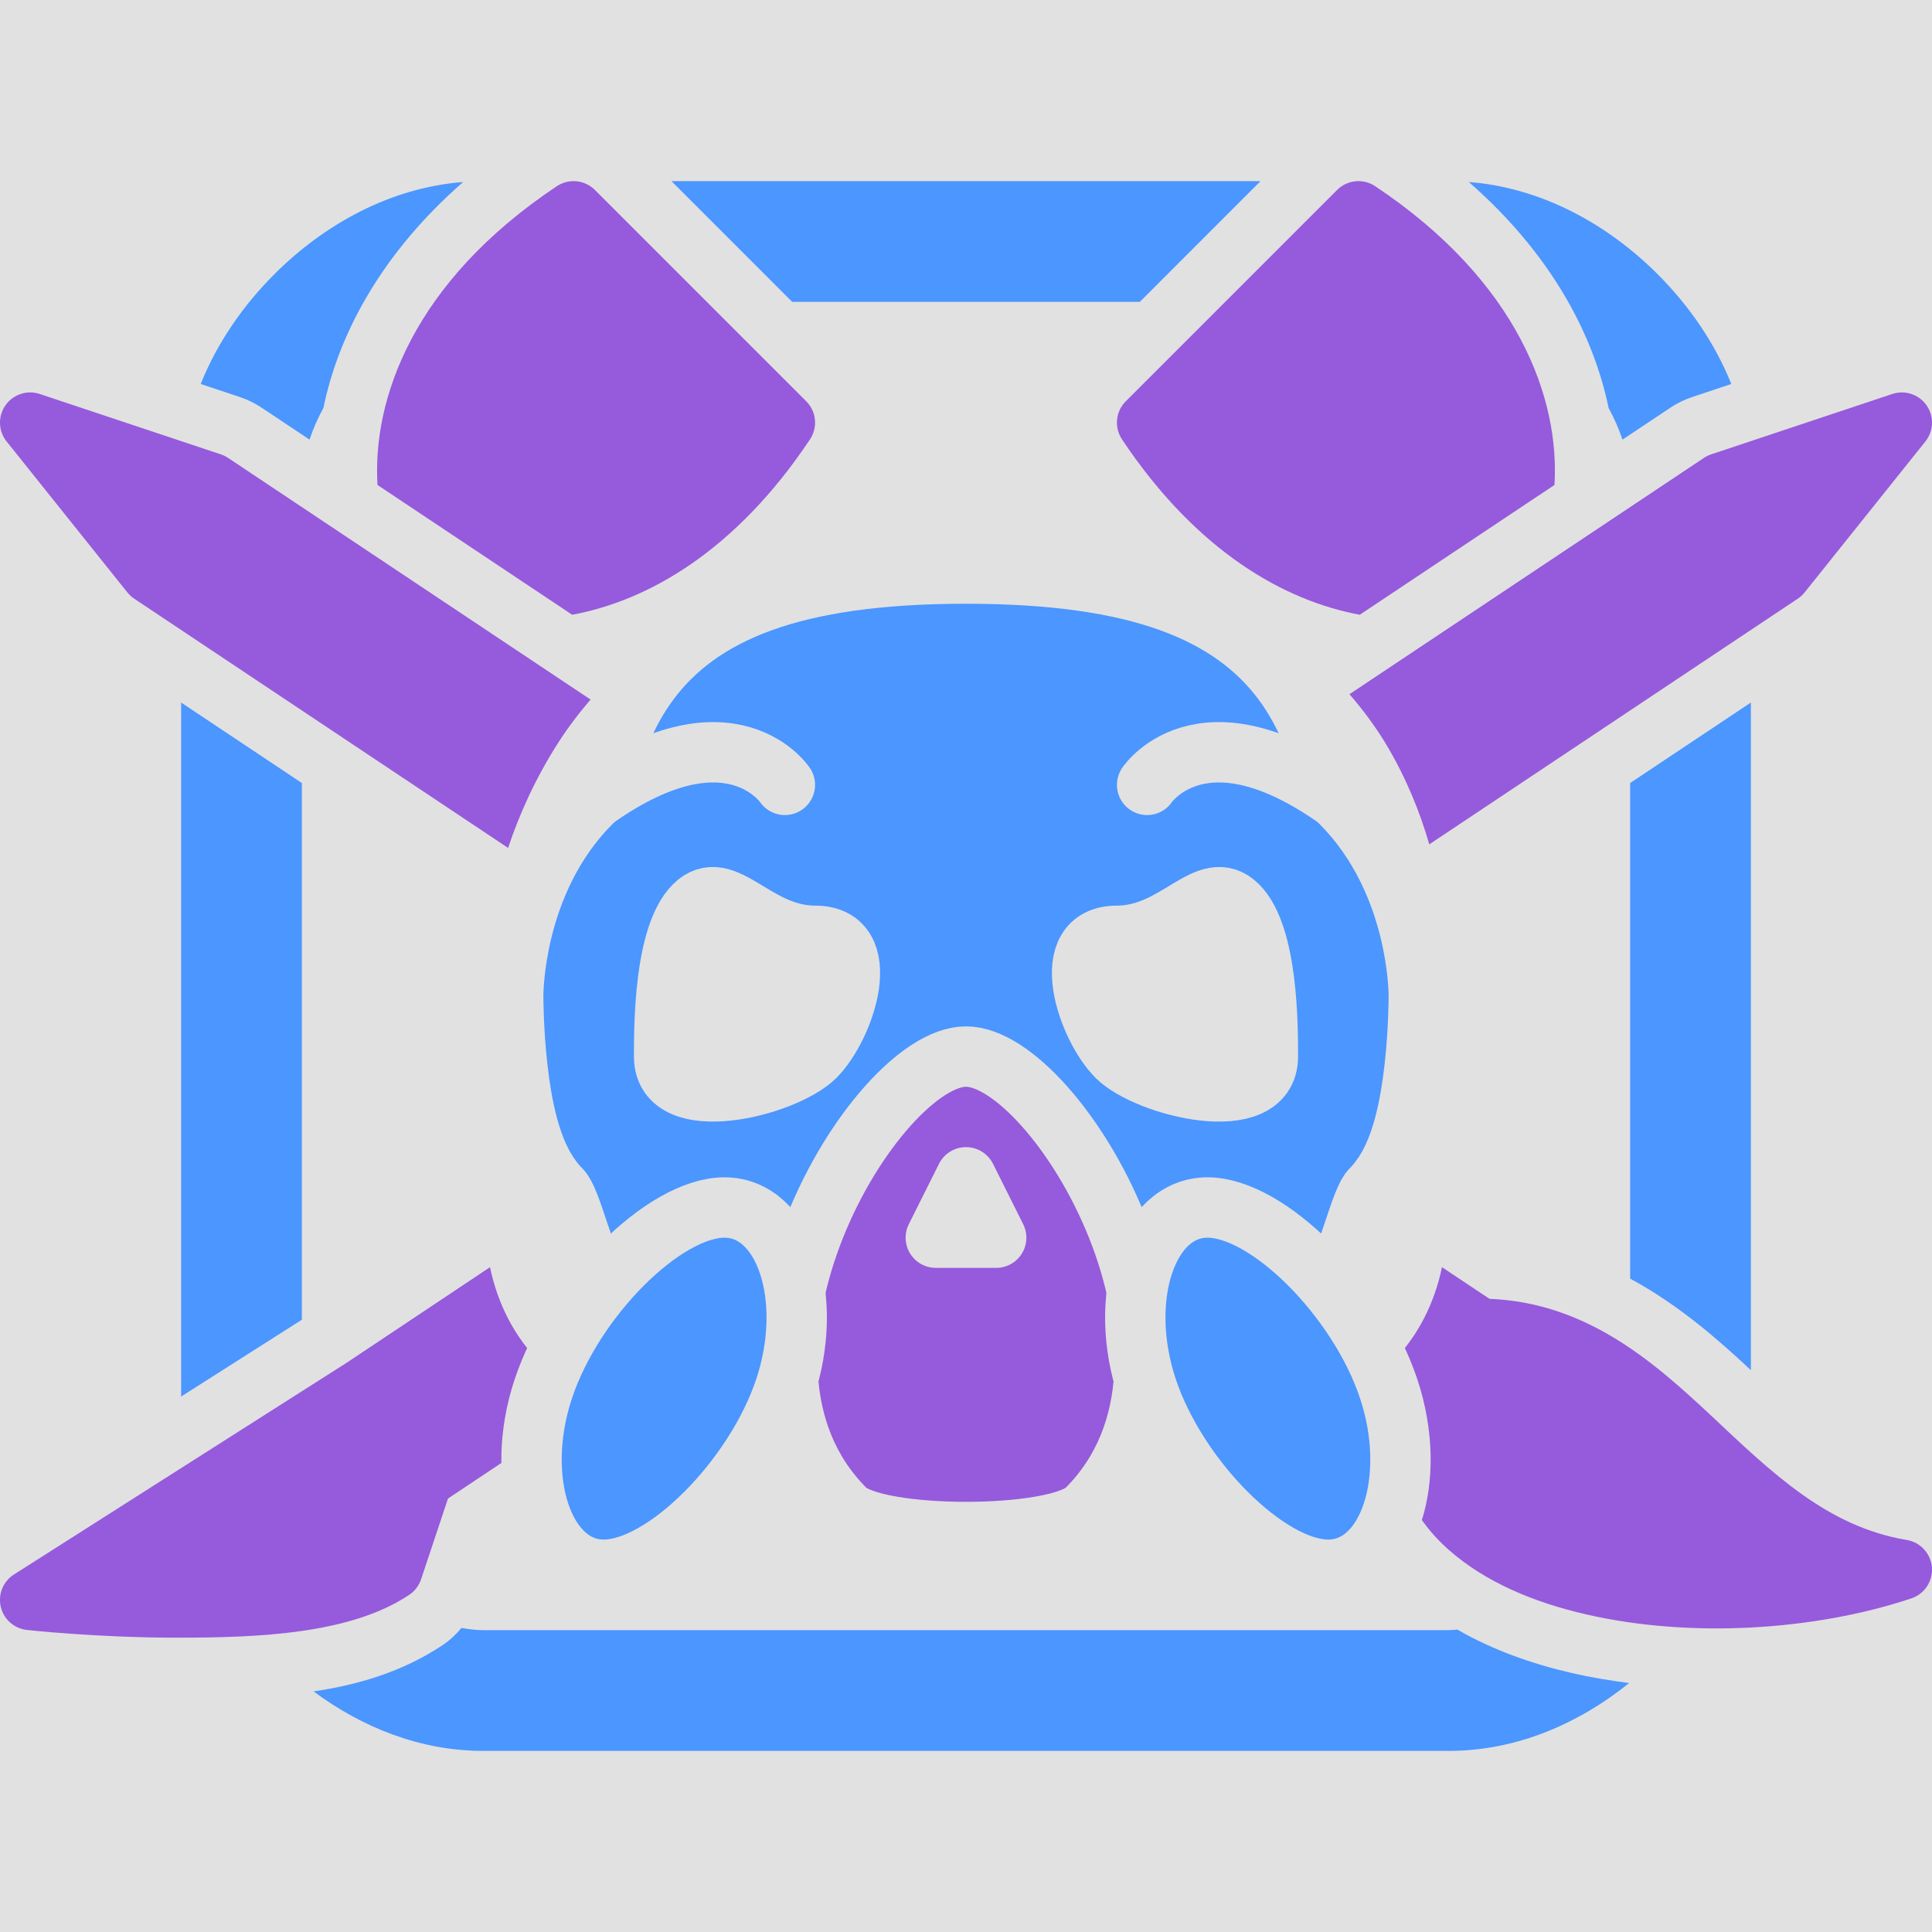
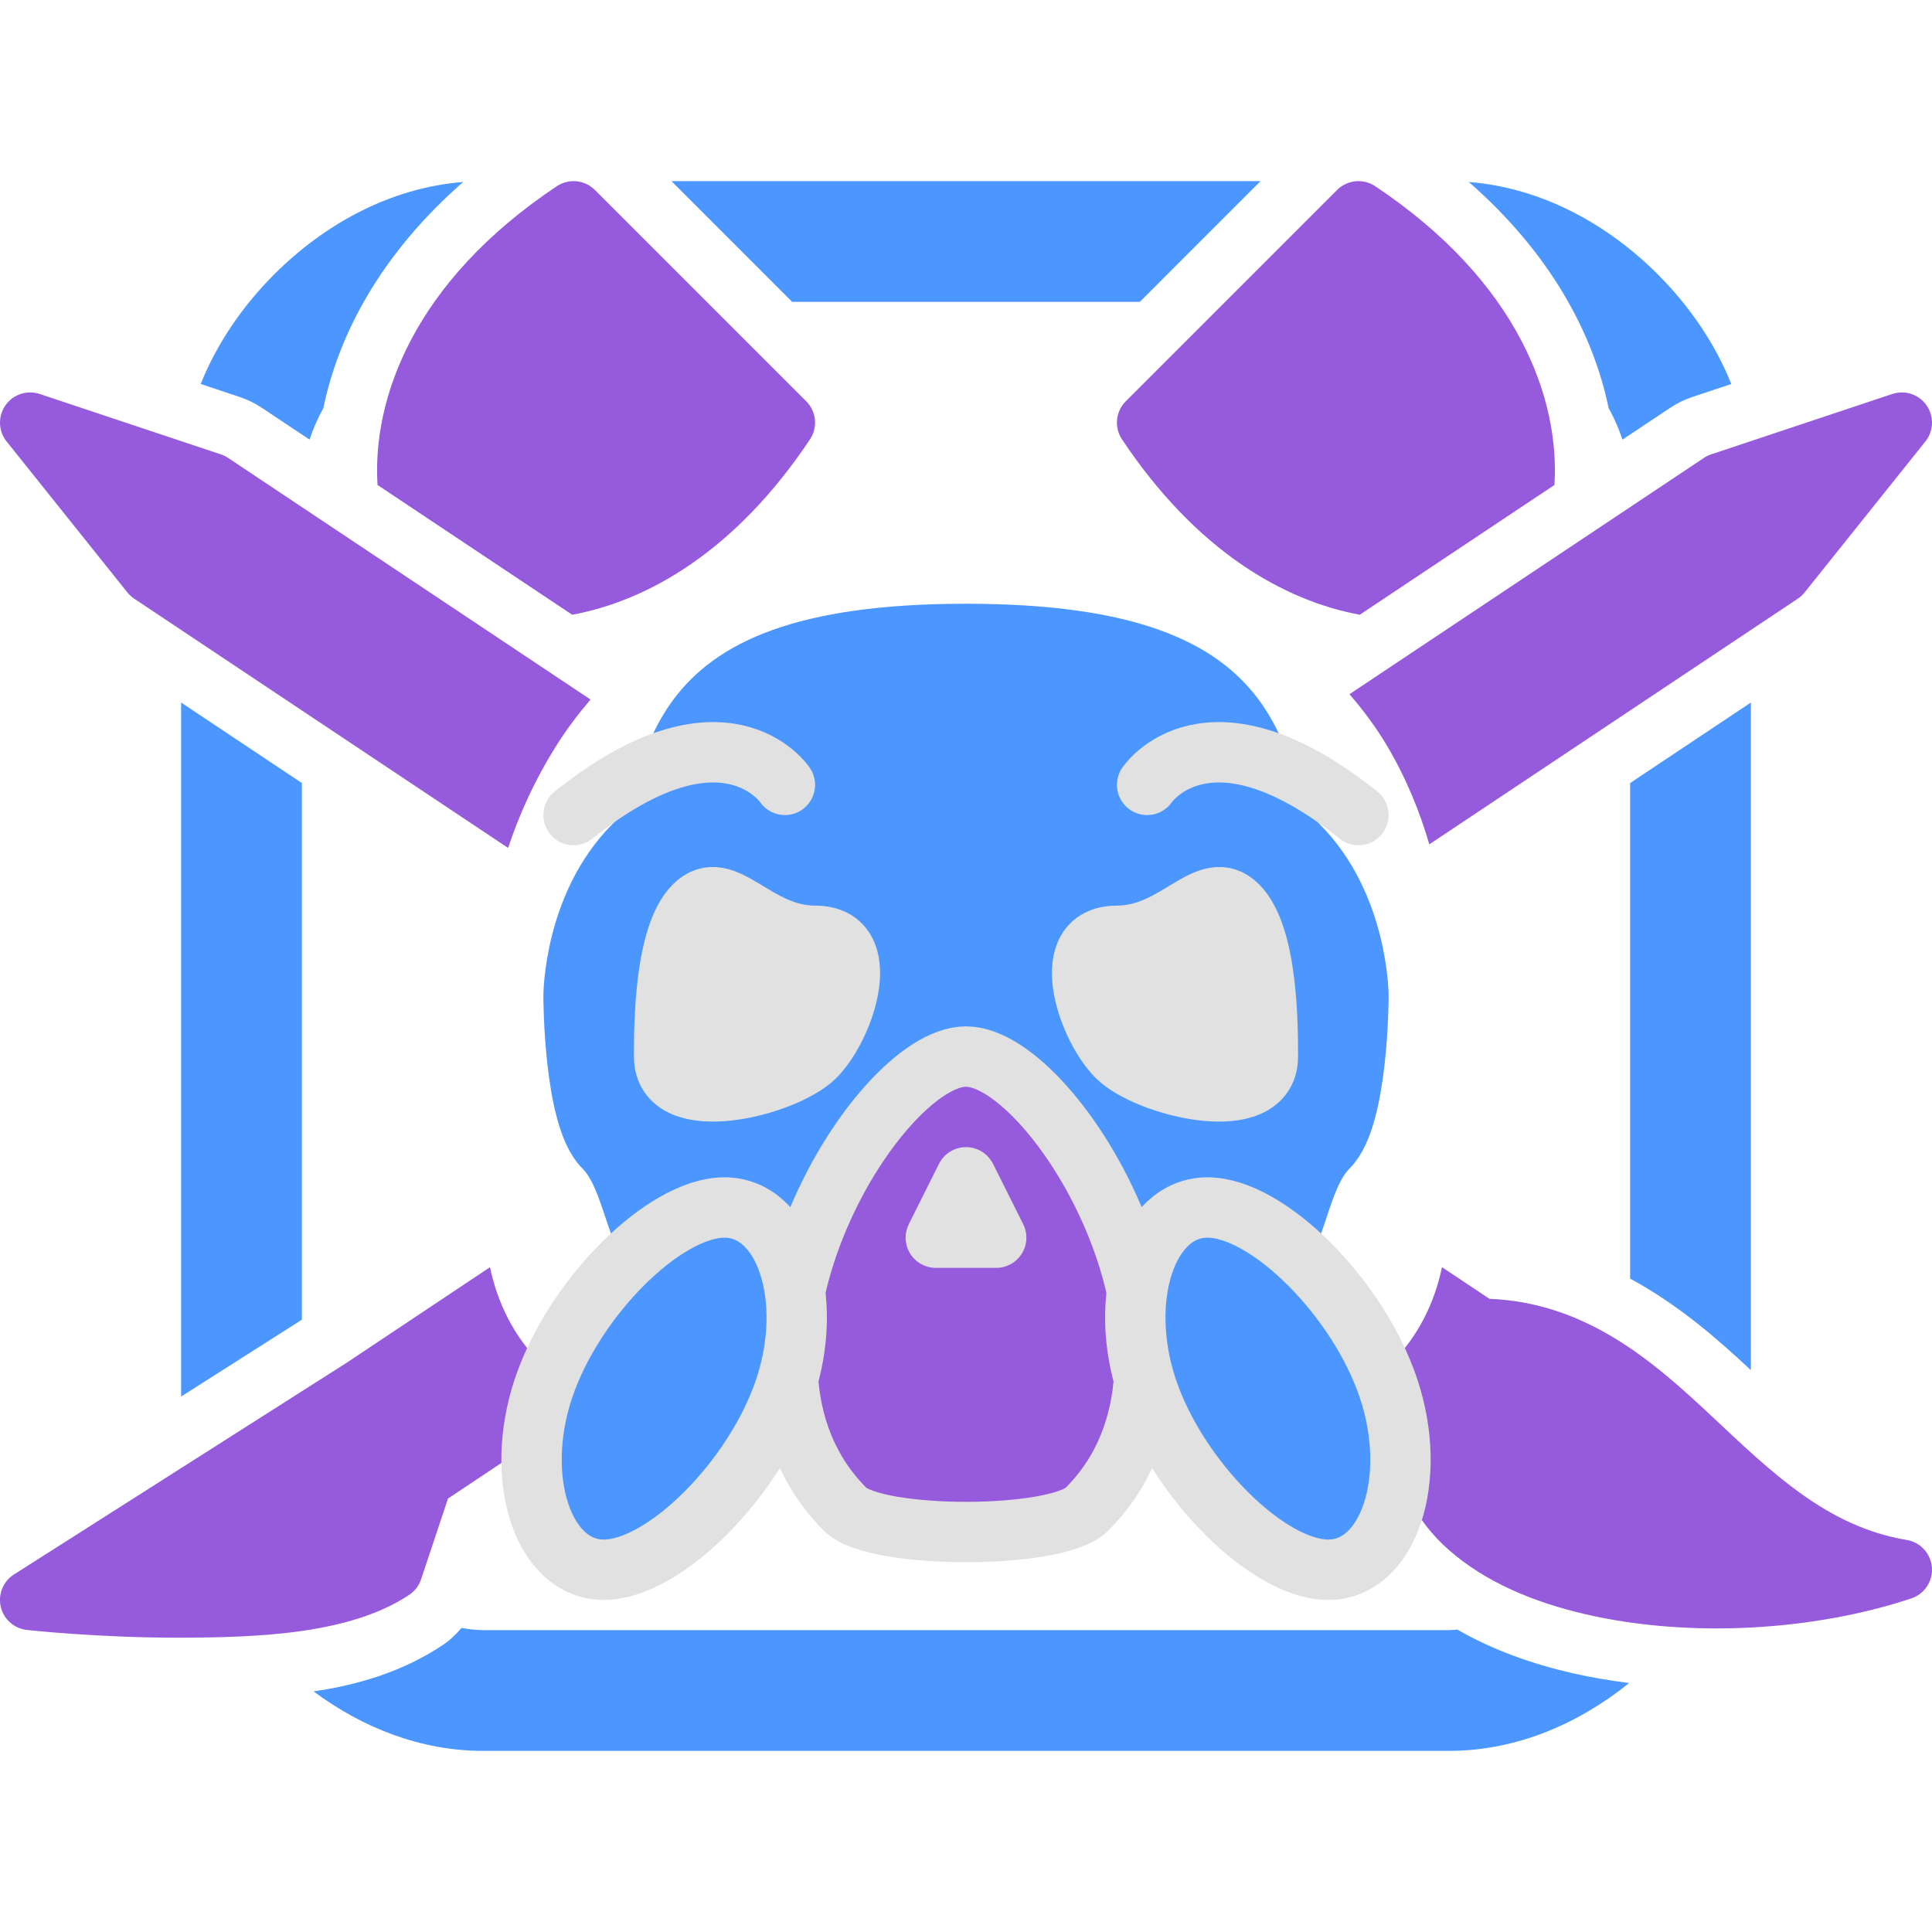
<svg xmlns="http://www.w3.org/2000/svg" width="256px" height="256px" viewBox="0 0 256 256" version="1.1" id="SVGRoot" xml:space="preserve">
  <defs id="defs1071" />
  <g id="layer1">
    <path style="fill:#4b96ff;fill-opacity:1;stroke:#4b96ff;stroke-width:8;stroke-linecap:round;stroke-linejoin:round;stroke-dasharray:none;stroke-opacity:1" d="m 0,-508 c -48,0 -36,16 -44,24 -8,8 -8,24 -8,24 0,0 0,16 4,20 4,4 4,12 8,16 4,4 12,0 12,0 12,0 8,20 12,20 4,0 8,-8 16,-8 8,0 12,8 16,8 4,0 0,-20 12,-20 0,0 8,4 12,0 4,-4 4,-12 8,-16 4,-4 4,-20 4,-20 0,0 0,-16 -8,-24 -8,-8 4,-24 -44,-24 z" id="path390-4-6-2" />
    <path style="fill:#965adc;fill-opacity:1;stroke:#e1e1e1;stroke-width:8;stroke-linecap:round;stroke-linejoin:round;stroke-dasharray:none;stroke-opacity:1" d="m 0,-452 c -12,0 -36,40 -16,60 4,4 28,4 32,0 20,-20 -4,-60 -16,-60 z" id="path4917" />
    <path style="fill:#4b96ff;fill-opacity:1;stroke:#e1e1e1;stroke-width:8;stroke-linecap:round;stroke-linejoin:round;stroke-dasharray:none;stroke-opacity:1" d="m -32,-432 c -8,0 -20,12 -24,24 -4,12 0,24 8,24 8,0 20,-12 24,-24 4,-12 0,-24 -8,-24 z" id="path4970" />
    <path style="fill:#4b96ff;fill-opacity:1;stroke:#e1e1e1;stroke-width:8;stroke-linecap:round;stroke-linejoin:round;stroke-dasharray:none;stroke-opacity:1" d="m 32,-432 c -8,0 -12,12 -8,24 4,12 16,24 24,24 8,0 12,-12 8,-24 -4,-12 -16,-24 -24,-24 z" id="path4970-3" />
    <path style="fill:none;stroke:#e1e1e1;stroke-width:8;stroke-linecap:round;stroke-linejoin:round;stroke-dasharray:none;stroke-opacity:1" d="m 0,-436 -4,8 h 8 z" id="path5737" />
-     <path style="fill:#e1e1e1;fill-opacity:1;stroke:none;stroke-width:0;stroke-linecap:butt;stroke-linejoin:miter;stroke-dasharray:none;stroke-opacity:1" d="M 0,0 V 288 H 256 V 0 Z" id="path8108-9-4-4-2" />
    <text xml:space="preserve" style="font-style:normal;font-weight:normal;font-size:31.731px;line-height:1.25;font-family:sans-serif;fill:#965adc;fill-opacity:1;stroke:none;stroke-width:0.881" x="127.706" y="283.551" id="text311-3-9">
      <tspan id="tspan309-6-0" x="127.706" y="283.551" style="font-style:normal;font-variant:normal;font-weight:bold;font-stretch:normal;font-size:31.731px;font-family:'DejaVu Sans';-inkscape-font-specification:'DejaVu Sans Bold';text-align:center;text-anchor:middle;fill:#965adc;fill-opacity:1;stroke-width:0.881">NECROMINIS</tspan>
    </text>
    <path style="fill:#e1e1e1;fill-opacity:1;stroke:none;stroke-width:0;stroke-linecap:butt;stroke-linejoin:miter;stroke-dasharray:none;stroke-opacity:1" d="M -320,-320 V -64 H -64 V -320 Z" id="path8108-9" />
    <path style="fill:none;stroke:#4b96ff;stroke-width:16;stroke-linecap:round;stroke-linejoin:round;stroke-dasharray:none;stroke-opacity:1" d="m -256,-288 c -16,0 -32,16 -32,32 v 128 c 0,16 16,32 32,32 h 128 c 16,0 32,-16 32,-32 v -128 c 0,-16 -16,-32 -32,-32 z" id="path7488-2" />
    <path style="fill:#965adc;fill-opacity:1;stroke:#965adc;stroke-width:8;stroke-linecap:round;stroke-linejoin:round;stroke-dasharray:none;stroke-opacity:1" d="m -180,-180 -8,-12 -84,56 -44,28 c 0,0 36,4 48,-4 l 4,-12 z" id="path2018-6-7-2-9-7" />
    <path style="fill:#965adc;fill-opacity:1;stroke:#965adc;stroke-width:8;stroke-linecap:round;stroke-linejoin:round;stroke-dasharray:none;stroke-opacity:1" d="m -172,-176 -8,12 -120,-80 -16,-20 24,8 z" id="path2018-6-7-2-1-6" />
    <path style="fill:#965adc;fill-opacity:1;stroke:#965adc;stroke-width:8;stroke-linecap:round;stroke-linejoin:round;stroke-dasharray:none;stroke-opacity:1" d="m -204,-180 8,-12 72,48 c 24,0 32,28 56,32 -24,8 -64,4 -64,-20 z" id="path2018-6-7-2-9-2-2" />
    <path style="fill:#965adc;fill-opacity:1;stroke:#965adc;stroke-width:8;stroke-linecap:round;stroke-linejoin:round;stroke-dasharray:none;stroke-opacity:1" d="m -120,-248 -4,4 c -8,4 -28,4 -44,-20 l 28,-28 c 24,16 24,36 20,44 z" id="path2018-6-7-7-6-3" />
    <path style="fill:#965adc;fill-opacity:1;stroke:#965adc;stroke-width:8;stroke-linecap:round;stroke-linejoin:round;stroke-dasharray:none;stroke-opacity:1" d="m -264,-248 4,4 c 8,4 28,4 44,-20 l -28,-28 c -24,16 -24,36 -20,44 z" id="path2018-6-7-7-6-3-1" />
    <path style="fill:#965adc;fill-opacity:1;stroke:#965adc;stroke-width:8;stroke-linecap:round;stroke-linejoin:round;stroke-dasharray:none;stroke-opacity:1" d="m -212,-176 8,12 120,-80 16,-20 -24,8 z" id="path2018-6-7-2-1-3-9" />
    <rect style="fill:#e1e1e1;stroke:#e1e1e1;stroke-width:8;stroke-linecap:round;stroke-linejoin:round;stroke-dasharray:none;stroke-opacity:1;fill-opacity:1" id="rect2182" width="88" height="44" x="-236" y="-212" />
    <path style="fill:#4b96ff;fill-opacity:1;stroke:#4b96ff;stroke-width:8;stroke-linecap:round;stroke-linejoin:round;stroke-dasharray:none;stroke-opacity:1" d="m 384,-508 c -48,0 -52,40 -52,40 0,0 16,-16 32,-16 0,0 12,0 12,16 0,16 -8,24 -16,24 -12,0 -28,4 -28,8 0,4 0,12 4,16 4,4 8,-4 20,-4 12,0 8,20 12,20 4,0 8,-8 16,-8 8,0 12,8 16,8 4,0 0,-20 12,-20 12,0 16,8 20,4 4,-4 4,-12 4,-16 0,-4 -16,-12 -28,-12 -8,0 -16,-4 -16,-20 0,-16 12,-16 12,-16 20,0 32,16 32,16 0,0 0,-40 -52,-40 z" id="path390-4-56" />
    <path style="fill:#e1e1e1;fill-opacity:1;stroke:#e1e1e1;stroke-width:8;stroke-linecap:round;stroke-linejoin:round;stroke-dasharray:none;stroke-opacity:1" d="m 384,-452 c 0,0 -8,12 -8,24 8,-4 8,-4 16,0 0,-12 -8,-24 -8,-24 z" id="path1111-5-2" />
    <path style="fill:#4b96ff;fill-opacity:1;stroke:#4b96ff;stroke-width:8;stroke-linecap:round;stroke-linejoin:round;stroke-dasharray:none;stroke-opacity:1" d="m 256,-508 c -40,0 -52,28 -52,36 v 12 c 4,-16 16,-24 32,-24 0,0 12,0 12,16 0,16 -8,20 -16,24 -16,8 -20,-4 -24,-4 -4,0 -4,4 -4,12 0,4 0,12 4,16 4,4 8,-4 20,-4 12,0 8,20 12,20 4,0 8,-8 16,-8 8,0 12,8 16,8 4,0 0,-20 12,-20 12,0 16,8 20,4 4,-4 4,-12 4,-16 0,-8 0,-12 -4,-12 -4,0 -8,12 -24,4 -8,-4 -16,-8 -16,-24 0,-16 12,-16 12,-16 16,0 28,8 32,24 v -12 c 0,-8 -12,-36 -52,-36 z" id="path390-4-5-9" />
    <path style="fill:#e1e1e1;fill-opacity:1;stroke:#e1e1e1;stroke-width:8;stroke-linecap:round;stroke-linejoin:round;stroke-dasharray:none;stroke-opacity:1" d="m 256,-452 c 0,0 -8,12 -8,24 8,-4 8,-4 16,0 0,-12 -8,-24 -8,-24 z" id="path1111-5-3-1" />
    <path style="fill:#4b96ff;fill-opacity:1;stroke:#4b96ff;stroke-width:8;stroke-linecap:round;stroke-linejoin:round;stroke-dasharray:none;stroke-opacity:1" d="m 128,-508 c -48,0 -52,40 -52,48 v 16 c 0,16 0,20 4,24 4,4 8,-4 20,-4 12,0 8,20 12,20 4,0 8,-8 16,-8 8,0 12,8 16,8 4,0 0,-20 12,-20 12,0 16,8 20,4 4,-4 4,-8 4,-24 v -16 c 0,-8 0,-48 -52,-48 z" id="path390-4-6" />
    <path style="fill:#e1e1e1;fill-opacity:1;stroke:#e1e1e1;stroke-width:8;stroke-linecap:round;stroke-linejoin:round;stroke-dasharray:none;stroke-opacity:1" d="m 128,-452 c 0,0 -8,12 -8,24 8,-4 8,-4 16,0 0,-12 -8,-24 -8,-24 z" id="path1111-5-7" />
    <path style="fill:#e1e1e1;fill-opacity:1;stroke:#e1e1e1;stroke-width:8;stroke-linecap:round;stroke-linejoin:round;stroke-dasharray:none;stroke-opacity:1" d="m 108,-476 c 8,0 4,20 0,24 -4,4 -24,8 -24,0 0,-8 4,-24 24,-24 z" id="path471" />
    <path style="fill:#e1e1e1;fill-opacity:1;stroke:#e1e1e1;stroke-width:8;stroke-linecap:round;stroke-linejoin:round;stroke-dasharray:none;stroke-opacity:1" d="m 148,-476 c -8,0 -4,20 0,24 4,4 24,8 24,0 0,-8 -4,-24 -24,-24 z" id="path471-3" />
    <path id="path390-4-6-3" style="fill:#4b96ff;fill-opacity:1;stroke:#4b96ff;stroke-width:8;stroke-linecap:round;stroke-linejoin:round;stroke-dasharray:none;stroke-opacity:1" d="m -192,-236 c -48,0 -52,36 -52,44 0,4 4,8 4,4 0,-4 0,-8 4,-12 4,-4 12.933,-8 24,-8 1.833,0 3.722,0.683 5.061,1.828 1.339,1.145 2.138,2.588 2.646,4.021 1.017,2.867 1.059,5.913 0.777,9.012 -0.282,3.098 -0.961,6.218 -1.877,8.967 -0.916,2.749 -1.837,5.057 -3.779,7 -1.943,1.943 -4.251,2.863 -7,3.779 -2.749,0.916 -5.869,1.595 -8.967,1.877 C -228.237,-171.234 -236,-172 -236,-172 c -4,0 -8,0 -8,4 0,16 0,16 4,20 4,4 8,-4 20,-4 12,0 8,20 12,20 4,0 8,-8 16,-8 8,0 12,8 16,8 4,0 1e-5,-20 12,-20 12,0 16,8 20,4 4,-4 4,-4 4,-20 -0.263,-4.6 -4,-4 -8,-4 0,0 -7.763,0.766 -10.861,0.484 -3.098,-0.282 -6.218,-0.961 -8.967,-1.877 -2.749,-0.916 -5.057,-1.837 -7,-3.779 -1.943,-1.943 -2.863,-4.251 -3.779,-7 -0.916,-2.749 -1.595,-5.869 -1.877,-8.967 -0.282,-3.098 -0.24,-6.145 0.777,-9.012 0.509,-1.433 1.308,-2.876 2.646,-4.021 1.339,-1.145 3.227,-1.828 5.061,-1.828 11.067,0 20,4 24,8 4,4 4,12 4,12 0,4 4,0 4,-4 0,-8 -5e-5,-44 -52,-44 z" />
    <path style="fill:#e1e1e1;fill-opacity:1;stroke:#e1e1e1;stroke-width:8;stroke-linecap:round;stroke-linejoin:round;stroke-dasharray:none;stroke-opacity:1" d="m -192,-180 c 0,0 -8,12 -8,24 8,-4 8,-4 16,0 0,-12 -8,-24 -8,-24 z" id="path1111-5-7-6" />
    <path style="fill:#e1e1e1;fill-opacity:1;stroke:none;stroke-width:0;stroke-linecap:butt;stroke-linejoin:miter;stroke-dasharray:none;stroke-opacity:1" d="M 0,-320 V -64 H 256 V -320 Z" id="path8108-9-3" />
    <path id="path7488-2-5" style="color:#000000;fill:#4b96ff;stroke-linecap:round;stroke-linejoin:round;-inkscape-stroke:none" d="M 64 -296 C 53.333 -296 43.601 -290.913 36.344 -283.656 C 29.087 -276.399 24 -266.667 24 -256 L 24 -128 C 24 -117.333 29.087 -107.601 36.344 -100.344 C 43.601 -93.087 53.333 -88 64 -88 L 192 -88 C 202.667 -88 212.399 -93.087 219.656 -100.344 C 226.913 -107.601 232 -117.333 232 -128 L 232 -256 C 232 -266.667 226.913 -276.399 219.656 -283.656 C 212.399 -290.913 202.667 -296 192 -296 L 64 -296 z M 64 -280 L 192 -280 C 197.333 -280 203.601 -277.087 208.344 -272.344 C 213.087 -267.601 216 -261.333 216 -256 L 216 -128 C 216 -122.667 213.087 -116.399 208.344 -111.656 C 203.601 -106.913 197.333 -104 192 -104 L 64 -104 C 58.667 -104 52.399 -106.913 47.656 -111.656 C 42.913 -116.399 40 -122.667 40 -128 L 40 -256 C 40 -261.333 42.913 -267.601 47.656 -272.344 C 52.399 -277.087 58.667 -280 64 -280 z " />
    <path id="path567" style="color:#000000;fill:#965adc;stroke-width:8;stroke-linecap:round;stroke-linejoin:round;-inkscape-stroke:none" d="M 131.225 -195.924 A 4 4 0 0 0 129.781 -195.328 L 45.816 -139.352 L 1.852 -111.375 A 4 4 0 0 0 3.559 -104.023 C 3.559 -104.023 12.746 -103 23.5 -103 C 34.254 -103 46.427 -103.477 54.219 -108.672 A 4 4 0 0 0 55.795 -110.734 L 59.361 -121.434 L 142.219 -176.672 A 4 4 0 0 0 143.328 -182.219 L 135.328 -194.219 A 4 4 0 0 0 132.785 -195.922 A 4 4 0 0 0 131.225 -195.924 z " />
    <path id="path549" style="color:#000000;fill:#965adc;stroke-width:8;stroke-linecap:round;stroke-linejoin:round;-inkscape-stroke:none" d="M 3.238 -267.926 A 4 4 0 0 0 0.877 -261.502 L 16.877 -241.502 A 4 4 0 0 0 17.781 -240.672 L 137.781 -160.672 A 4 4 0 0 0 143.328 -161.781 L 151.328 -173.781 A 4 4 0 0 0 150.219 -179.328 L 30.219 -259.328 A 4 4 0 0 0 29.266 -259.795 L 5.266 -267.795 A 4 4 0 0 0 3.238 -267.926 z " />
    <path id="path576" style="color:#000000;fill:#965adc;stroke-width:8;stroke-linecap:round;stroke-linejoin:round;-inkscape-stroke:none" d="M 124.775 -195.924 A 4 4 0 0 0 123.215 -195.922 A 4 4 0 0 0 120.672 -194.219 L 112.672 -182.219 A 4 4 0 0 0 113.781 -176.672 L 184.256 -129.688 C 184.872 -123.604 187.705 -118.38 191.984 -114.619 C 196.809 -110.379 203.154 -107.704 210.1 -106.102 C 223.99 -102.896 240.443 -103.931 253.266 -108.205 A 4 4 0 0 0 252.658 -115.945 C 242.08 -117.708 234.801 -124.857 226.736 -132.418 C 218.953 -139.715 210.149 -147.371 197.361 -147.9 L 126.219 -195.328 A 4 4 0 0 0 124.775 -195.924 z " />
    <path id="path540" style="color:#000000;fill:#965adc;stroke-width:8;stroke-linecap:round;stroke-linejoin:round;-inkscape-stroke:none" d="M 179.605 -295.98 A 4 4 0 0 0 177.172 -294.828 L 149.172 -266.828 A 4 4 0 0 0 148.672 -261.781 C 165.525 -236.501 187.404 -235.229 197.789 -240.422 A 4 4 0 0 0 198.828 -241.172 L 202.828 -245.172 A 4 4 0 0 0 203.578 -246.211 C 208.771 -256.596 207.499 -278.475 182.219 -295.328 A 4 4 0 0 0 179.605 -295.98 z " />
    <path id="path531" style="color:#000000;fill:#965adc;stroke-width:8;stroke-linecap:round;stroke-linejoin:round;-inkscape-stroke:none" d="M 76.395 -295.98 A 4 4 0 0 0 73.781 -295.328 C 48.501 -278.475 47.229 -256.596 52.422 -246.211 A 4 4 0 0 0 53.172 -245.172 L 57.172 -241.172 A 4 4 0 0 0 58.211 -240.422 C 68.596 -235.229 90.475 -236.501 107.328 -261.781 A 4 4 0 0 0 106.828 -266.828 L 78.828 -294.828 A 4 4 0 0 0 76.395 -295.98 z " />
    <path id="path558" style="color:#000000;fill:#965adc;stroke-width:8;stroke-linecap:round;stroke-linejoin:round;-inkscape-stroke:none" d="M 252.18 -267.996 A 4 4 0 0 0 250.734 -267.795 L 226.734 -259.795 A 4 4 0 0 0 225.781 -259.328 L 105.781 -179.328 A 4 4 0 0 0 104.672 -173.781 L 112.672 -161.781 A 4 4 0 0 0 118.219 -160.672 L 238.219 -240.672 A 4 4 0 0 0 239.123 -241.502 L 255.123 -261.502 A 4 4 0 0 0 252.18 -267.996 z " />
    <path id="path585" style="color:#000000;fill:#4b96ff;stroke-width:8;stroke-linecap:round;stroke-linejoin:round;-inkscape-stroke:none" d="M 128 -240 C 102.889 -240 88.24 -229.114 80.625 -217.148 C 73.01 -205.182 72 -192.667 72 -188 L 72 -172 C 72 -164 71.966 -158.962 72.541 -154.934 C 73.116 -150.906 74.7 -147.643 77.172 -145.172 C 78.879 -143.465 81.71 -142.647 83.783 -142.992 C 85.856 -143.338 87.289 -144.172 88.789 -144.922 C 91.789 -146.422 94.889 -148 100 -148 C 101.889 -148 102.366 -147.577 103.148 -146.51 C 103.931 -145.443 104.628 -143.463 105.078 -141.215 C 105.528 -138.966 105.761 -136.55 106.203 -134.34 C 106.424 -133.235 106.647 -132.178 107.312 -130.951 C 107.978 -129.725 109.833 -128 112 -128 C 114.333 -128 116.025 -129.034 117.369 -129.982 C 118.713 -130.931 119.85 -131.958 120.998 -132.877 C 123.295 -134.714 125.333 -136 128 -136 C 130.667 -136 132.705 -134.714 135.002 -132.877 C 136.15 -131.958 137.287 -130.931 138.631 -129.982 C 139.975 -129.034 141.667 -128 144 -128 C 146.167 -128 148.022 -129.725 148.688 -130.951 C 149.353 -132.178 149.576 -133.235 149.797 -134.34 C 150.239 -136.55 150.472 -138.966 150.922 -141.215 C 151.372 -143.463 152.069 -145.443 152.852 -146.51 C 153.634 -147.577 154.111 -148 156 -148 C 161.111 -148 164.211 -146.422 167.211 -144.922 C 168.711 -144.172 170.144 -143.338 172.217 -142.992 C 174.29 -142.647 177.121 -143.465 178.828 -145.172 C 181.3 -147.643 182.884 -150.906 183.459 -154.934 C 184.034 -158.962 184 -164 184 -172 L 184 -188 C 184 -192 184.091 -204.938 176.943 -217.035 C 169.795 -229.132 155.026 -240 128 -240 z " />
    <path id="path606" style="color:#000000;fill:#e1e1e1;stroke-width:8;stroke-linecap:round;stroke-linejoin:round;-inkscape-stroke:none" d="M 108 -208 C 96.933 -208 89.38 -203.231 85.223 -197.293 C 81.066 -191.355 80 -184.667 80 -180 C 80 -178.167 80.683 -176.278 81.828 -174.939 C 82.973 -173.601 84.416 -172.802 85.85 -172.293 C 88.716 -171.276 91.763 -171.234 94.861 -171.516 C 97.96 -171.797 101.079 -172.476 103.828 -173.393 C 106.577 -174.309 108.885 -175.229 110.828 -177.172 C 112.771 -179.115 113.691 -181.423 114.607 -184.172 C 115.524 -186.921 116.203 -190.04 116.484 -193.139 C 116.766 -196.237 116.724 -199.284 115.707 -202.15 C 115.198 -203.584 114.399 -205.027 113.061 -206.172 C 111.722 -207.317 109.833 -208 108 -208 z M 148 -208 C 146.167 -208 144.278 -207.317 142.939 -206.172 C 141.601 -205.027 140.802 -203.584 140.293 -202.15 C 139.276 -199.284 139.234 -196.237 139.516 -193.139 C 139.797 -190.04 140.476 -186.921 141.393 -184.172 C 142.309 -181.423 143.229 -179.115 145.172 -177.172 C 147.115 -175.229 149.423 -174.309 152.172 -173.393 C 154.921 -172.476 158.04 -171.797 161.139 -171.516 C 164.237 -171.234 167.284 -171.276 170.15 -172.293 C 171.584 -172.802 173.027 -173.601 174.172 -174.939 C 175.317 -176.278 176 -178.167 176 -180 C 176 -184.667 174.934 -191.355 170.777 -197.293 C 166.621 -203.231 159.067 -208 148 -208 z M 128 -184 A 4 4 0 0 0 124.672 -182.219 C 124.672 -182.219 116 -169.778 116 -156 A 4 4 0 0 0 121.789 -152.422 C 125.789 -154.422 127.333 -155 128 -155 C 128.667 -155 130.211 -154.422 134.211 -152.422 A 4 4 0 0 0 140 -156 C 140 -169.778 131.328 -182.219 131.328 -182.219 A 4 4 0 0 0 128 -184 z " />
    <path style="fill:#e1e1e1;fill-opacity:1;stroke:none;stroke-width:0;stroke-linecap:butt;stroke-linejoin:miter;stroke-dasharray:none;stroke-opacity:1" d="M 288,-320 V -64 H 544 V -320 Z" id="path8108-9-3-6" />
    <path id="path7488-2-5-2" style="color:#000000;fill:#4b96ff;stroke-linecap:round;stroke-linejoin:round;-inkscape-stroke:none" d="M 376.971 -296 L 392.969 -280 L 439.031 -280 L 455.029 -296 L 376.971 -296 z M 349.375 -295.885 C 339.743 -295.131 331 -290.313 324.344 -283.656 C 320.208 -279.52 316.78 -274.578 314.594 -269.119 L 319.795 -267.385 A 8.001 8.001 0 0 1 319.801 -267.383 C 320.81 -267.046 321.771 -266.575 322.656 -265.984 L 322.66 -265.982 L 329.016 -261.746 C 329.481 -263.154 330.099 -264.567 330.855 -265.947 C 332.883 -275.809 338.602 -286.477 349.375 -295.885 z M 482.625 -295.885 C 493.398 -286.477 499.117 -275.809 501.145 -265.947 C 501.901 -264.567 502.519 -263.154 502.984 -261.746 L 509.34 -265.982 C 510.226 -266.574 511.188 -267.045 512.199 -267.383 A 8.001 8.001 0 0 1 512.205 -267.385 L 517.406 -269.119 C 515.22 -274.578 511.792 -279.52 507.656 -283.656 C 501 -290.313 492.257 -295.131 482.625 -295.885 z M 312 -226.912 L 312 -134.951 L 328 -145.133 L 328 -216.246 L 312 -226.912 z M 520 -226.912 L 504 -216.246 L 504 -150.576 C 510.41 -147.115 515.648 -142.518 520 -138.445 L 520 -226.912 z M 349.148 -104.287 C 348.424 -103.428 347.604 -102.647 346.656 -102.016 C 341.374 -98.494 335.48 -96.753 329.551 -95.879 C 335.991 -91.098 343.705 -88 352 -88 L 480 -88 C 488.916 -88 497.157 -91.582 503.867 -96.986 C 501.314 -97.325 498.779 -97.735 496.301 -98.307 C 491.015 -99.527 485.83 -101.349 481.105 -104.072 C 480.736 -104.046 480.361 -104 480 -104 L 352 -104 C 351.075 -104 350.117 -104.118 349.148 -104.287 z " />
    <path id="path567-6" style="color:#000000;fill:#965adc;stroke-width:8;stroke-linecap:round;stroke-linejoin:round;-inkscape-stroke:none" d="M 352.93 -152.094 L 333.816 -139.352 L 289.852 -111.375 A 4 4 0 0 0 291.559 -104.023 C 291.559 -104.023 300.746 -103 311.5 -103 C 322.254 -103 334.427 -103.477 342.219 -108.672 A 4 4 0 0 0 343.795 -110.734 L 347.361 -121.434 L 367.781 -135.047 C 364.765 -135.538 362.043 -136.988 359.516 -139.516 C 356.159 -142.873 353.924 -147.288 352.93 -152.094 z " />
    <path id="path549-1" style="color:#000000;fill:#965adc;stroke-width:8;stroke-linecap:round;stroke-linejoin:round;-inkscape-stroke:none" d="M 291.238 -267.926 A 4 4 0 0 0 288.877 -261.502 L 304.877 -241.502 A 4 4 0 0 0 305.781 -240.672 L 355.324 -207.645 C 356.792 -212.034 358.877 -216.733 361.875 -221.443 C 363.147 -223.442 364.619 -225.401 366.252 -227.307 L 318.219 -259.328 A 4 4 0 0 0 317.266 -259.795 L 293.266 -267.795 A 4 4 0 0 0 291.238 -267.926 z " />
    <path id="path576-8" style="color:#000000;fill:#965adc;stroke-width:8;stroke-linecap:round;stroke-linejoin:round;-inkscape-stroke:none" d="M 479.07 -152.094 C 478.076 -147.288 475.841 -142.873 472.484 -139.516 C 469.957 -136.988 467.234 -135.537 464.217 -135.047 L 472.256 -129.688 C 472.872 -123.604 475.705 -118.38 479.984 -114.619 C 484.809 -110.379 491.154 -107.704 498.1 -106.102 C 511.99 -102.896 528.444 -103.931 541.266 -108.205 A 4 4 0 0 0 540.658 -115.945 C 530.08 -117.708 522.801 -124.857 514.736 -132.418 C 506.953 -139.715 498.149 -147.371 485.361 -147.9 L 479.07 -152.094 z " />
    <path id="path540-7" style="color:#000000;fill:#965adc;stroke-width:8;stroke-linecap:round;stroke-linejoin:round;-inkscape-stroke:none" d="M 467.605 -295.98 A 4 4 0 0 0 465.172 -294.828 L 437.172 -266.828 A 4 4 0 0 0 436.672 -261.781 C 446.558 -246.952 458.171 -240.391 468.182 -238.543 L 493.975 -255.738 C 494.683 -267.077 489.268 -282.628 470.219 -295.328 A 4 4 0 0 0 467.605 -295.98 z " />
    <path id="path531-9" style="color:#000000;fill:#965adc;stroke-width:8;stroke-linecap:round;stroke-linejoin:round;-inkscape-stroke:none" d="M 364.395 -295.98 A 4 4 0 0 0 361.781 -295.328 C 342.732 -282.628 337.317 -267.077 338.025 -255.738 L 363.818 -238.543 C 373.829 -240.391 385.442 -246.952 395.328 -261.781 A 4 4 0 0 0 394.828 -266.828 L 366.828 -294.828 A 4 4 0 0 0 364.395 -295.98 z " />
    <path id="path558-2" style="color:#000000;fill:#965adc;stroke-width:8;stroke-linecap:round;stroke-linejoin:round;-inkscape-stroke:none" d="M 540.18 -267.996 A 4 4 0 0 0 538.734 -267.795 L 514.734 -259.795 A 4 4 0 0 0 513.781 -259.328 L 466.809 -228.014 C 468.737 -225.793 470.426 -223.481 471.83 -221.105 C 474.417 -216.727 476.18 -212.286 477.389 -208.119 L 526.219 -240.672 A 4 4 0 0 0 527.123 -241.502 L 543.123 -261.502 A 4 4 0 0 0 540.18 -267.996 z " />
    <path id="path585-0" style="color:#000000;fill:#4b96ff;stroke-width:8;stroke-linecap:round;stroke-linejoin:round;-inkscape-stroke:none" d="M 416 -240 C 390.889 -240 376.24 -229.114 368.625 -217.148 C 361.01 -205.182 360 -192.667 360 -188 L 360 -172 C 360 -164 359.966 -158.962 360.541 -154.934 C 361.116 -150.906 362.7 -147.643 365.172 -145.172 C 366.879 -143.465 369.71 -142.647 371.783 -142.992 C 373.856 -143.338 375.289 -144.172 376.789 -144.922 C 379.789 -146.422 382.889 -148 388 -148 C 389.889 -148 390.366 -147.577 391.148 -146.51 C 391.931 -145.443 392.628 -143.463 393.078 -141.215 C 393.528 -138.966 393.761 -136.55 394.203 -134.34 C 394.424 -133.235 394.647 -132.178 395.312 -130.951 C 395.978 -129.725 397.833 -128 400 -128 C 402.333 -128 404.025 -129.034 405.369 -129.982 C 406.713 -130.931 407.85 -131.958 408.998 -132.877 C 411.295 -134.714 413.333 -136 416 -136 C 418.667 -136 420.705 -134.714 423.002 -132.877 C 424.15 -131.958 425.287 -130.931 426.631 -129.982 C 427.975 -129.034 429.667 -128 432 -128 C 434.167 -128 436.022 -129.725 436.688 -130.951 C 437.353 -132.178 437.576 -133.235 437.797 -134.34 C 438.239 -136.55 438.472 -138.966 438.922 -141.215 C 439.372 -143.463 440.069 -145.443 440.852 -146.51 C 441.634 -147.577 442.111 -148 444 -148 C 449.111 -148 452.211 -146.422 455.211 -144.922 C 456.711 -144.172 458.144 -143.338 460.217 -142.992 C 462.29 -142.647 465.121 -143.465 466.828 -145.172 C 469.3 -147.643 470.884 -150.906 471.459 -154.934 C 472.034 -158.962 472 -164 472 -172 L 472 -188 C 472 -192 472.091 -204.938 464.943 -217.035 C 457.795 -229.132 443.026 -240 416 -240 z M 396 -208 C 397.833 -208 399.722 -207.317 401.061 -206.172 C 402.399 -205.027 403.198 -203.584 403.707 -202.15 C 404.724 -199.284 404.766 -196.237 404.484 -193.139 C 404.203 -190.04 403.524 -186.921 402.607 -184.172 C 401.691 -181.423 400.771 -179.115 398.828 -177.172 C 396.885 -175.229 394.577 -174.309 391.828 -173.393 C 389.079 -172.476 385.96 -171.797 382.861 -171.516 C 379.763 -171.234 376.716 -171.276 373.85 -172.293 C 372.416 -172.802 370.973 -173.601 369.828 -174.939 C 368.683 -176.278 368 -178.167 368 -180 C 368 -184.667 369.066 -191.355 373.223 -197.293 C 377.379 -203.231 384.933 -208 396 -208 z M 436 -208 C 447.067 -208 454.621 -203.231 458.777 -197.293 C 462.934 -191.355 464 -184.667 464 -180 C 464 -178.167 463.317 -176.278 462.172 -174.939 C 461.027 -173.601 459.584 -172.802 458.15 -172.293 C 455.284 -171.276 452.237 -171.234 449.139 -171.516 C 446.04 -171.797 442.921 -172.476 440.172 -173.393 C 437.423 -174.309 435.115 -175.229 433.172 -177.172 C 431.229 -179.115 430.309 -181.423 429.393 -184.172 C 428.476 -186.921 427.797 -190.04 427.516 -193.139 C 427.234 -196.237 427.276 -199.284 428.293 -202.15 C 428.802 -203.584 429.601 -205.027 430.939 -206.172 C 432.278 -207.317 434.167 -208 436 -208 z M 416 -184 A 4 4 0 0 1 419.328 -182.219 C 419.328 -182.219 428 -169.778 428 -156 A 4 4 0 0 1 422.211 -152.422 C 418.211 -154.422 416.667 -155 416 -155 C 415.333 -155 413.789 -154.422 409.789 -152.422 A 4 4 0 0 1 404 -156 C 404 -169.778 412.672 -182.219 412.672 -182.219 A 4 4 0 0 1 416 -184 z " />
    <g id="g1480" style="fill:#965adc;fill-opacity:1">
      <path id="path567-6-5" style="color:#000000;fill:#965adc;stroke-width:8;stroke-linecap:round;stroke-linejoin:round;-inkscape-stroke:none;fill-opacity:1" d="M 64.93,167.906 45.816,180.648 1.852,208.625 a 4,4 0 0 0 1.707,7.352 c 0,0 9.187,1.023 19.941,1.023 10.754,-4e-5 22.927,-0.477 30.719,-5.672 a 4,4 0 0 0 1.576,-2.062 l 3.566,-10.699 20.42,-13.613 c -3.016,-0.491 -5.738,-1.942 -8.266,-4.469 -3.357,-3.357 -5.592,-7.772 -6.586,-12.578 z" />
      <path id="path549-1-9" style="color:#000000;fill:#965adc;stroke-width:8;stroke-linecap:round;stroke-linejoin:round;-inkscape-stroke:none;fill-opacity:1" d="m 3.238,52.074 a 4,4 0 0 0 -2.361,6.424 l 16,20 a 4,4 0 0 0 0.904,0.83 l 49.543,33.027 c 1.468,-4.389 3.553,-9.088 6.551,-13.799 1.272,-1.998 2.744,-3.958 4.377,-5.863 L 30.219,60.672 a 4,4 0 0 0 -0.953,-0.467 l -24,-8 A 4,4 0 0 0 3.238,52.074 Z" />
      <path id="path576-8-2" style="color:#000000;fill:#965adc;stroke-width:8;stroke-linecap:round;stroke-linejoin:round;-inkscape-stroke:none;fill-opacity:1" d="m 191.07,167.906 c -0.994,4.806 -3.229,9.221 -6.586,12.578 -2.528,2.528 -5.25,3.978 -8.268,4.469 l 8.039,5.359 c 0.616,6.083 3.449,11.307 7.729,15.068 4.825,4.24 11.17,6.915 18.115,8.518 13.89,3.205 30.344,2.17 43.166,-2.104 a 4,4 0 0 0 -0.607,-7.74 c -10.578,-1.763 -17.857,-8.912 -25.922,-16.473 -7.784,-7.297 -16.587,-14.953 -29.375,-15.482 z" />
      <path id="path540-7-2" style="color:#000000;fill:#965adc;stroke-width:8;stroke-linecap:round;stroke-linejoin:round;-inkscape-stroke:none;fill-opacity:1" d="m 179.605,24.02 a 4,4 0 0 0 -2.434,1.152 l -28,28 a 4,4 0 0 0 -0.5,5.047 c 9.886,14.83 21.499,21.39 31.51,23.238 l 25.793,-17.195 c 0.709,-11.339 -4.706,-26.89 -23.756,-39.59 a 4,4 0 0 0 -2.613,-0.652 z" />
      <path id="path531-9-8" style="color:#000000;fill:#965adc;stroke-width:8;stroke-linecap:round;stroke-linejoin:round;-inkscape-stroke:none;fill-opacity:1" d="m 76.395,24.02 a 4,4 0 0 0 -2.613,0.652 C 54.732,37.372 49.317,52.923 50.025,64.262 l 25.793,17.195 c 10.01,-1.848 21.623,-8.409 31.51,-23.238 a 4,4 0 0 0 -0.5,-5.047 l -28,-28 a 4,4 0 0 0 -2.434,-1.152 z" />
      <path id="path558-2-9" style="color:#000000;fill:#965adc;stroke-width:8;stroke-linecap:round;stroke-linejoin:round;-inkscape-stroke:none;fill-opacity:1" d="m 252.18,52.004 a 4,4 0 0 0 -1.445,0.201 l -24,8 a 4,4 0 0 0 -0.953,0.467 L 178.809,91.986 c 1.929,2.221 3.618,4.533 5.021,6.908 2.587,4.378 4.35,8.819 5.559,12.986 l 48.83,-32.553 a 4,4 0 0 0 0.904,-0.83 l 16,-20 a 4,4 0 0 0 -2.943,-6.494 z" />
    </g>
    <path id="path7488-2-5-2-7" style="color:#000000;fill:#4b96ff;fill-opacity:1;stroke-linecap:round;stroke-linejoin:round;-inkscape-stroke:none" d="m 88.971,24 15.998,16 h 46.062 L 167.029,24 Z M 61.375,24.115 c -9.632,0.754 -18.375,5.572 -25.031,12.229 -4.136,4.136 -7.564,9.078 -9.75,14.537 l 5.201,1.734 a 8.001,8.001 0 0 1 0.006,0.002 c 1.01,0.337 1.97,0.808 2.855,1.398 l 0.004,0.002 6.355,4.236 c 0.465,-1.407 1.084,-2.821 1.84,-4.201 2.027,-9.862 7.747,-20.53 18.52,-29.938 z m 133.25,0 c 10.773,9.407 16.492,20.075 18.52,29.938 0.756,1.381 1.375,2.794 1.84,4.201 l 6.355,-4.236 c 0.887,-0.592 1.848,-1.063 2.859,-1.4 a 8.001,8.001 0 0 1 0.006,-0.002 l 5.201,-1.734 c -2.186,-5.459 -5.614,-10.401 -9.75,-14.537 C 213,29.687 204.258,24.869 194.625,24.115 Z M 24,93.088 v 91.961 l 16,-10.182 v -71.113 z m 208,0 -16,10.666 v 65.67 c 6.41,3.461 11.648,8.058 16,12.131 z m -170.852,122.625 c -0.724,0.859 -1.545,1.64 -2.492,2.271 -5.282,3.521 -11.176,5.263 -17.105,6.137 C 47.991,228.902 55.705,232 64,232 h 128 c 8.916,0 17.157,-3.582 23.867,-8.986 -2.553,-0.338 -5.088,-0.748 -7.566,-1.32 -5.286,-1.22 -10.471,-3.042 -15.195,-5.766 C 192.736,215.954 192.361,216 192,216 H 64 c -0.925,0 -1.883,-0.118 -2.852,-0.287 z" />
    <path style="fill:#e1e1e1;fill-opacity:1;stroke:#e1e1e1;stroke-width:8;stroke-linecap:round;stroke-linejoin:round;stroke-dasharray:none;stroke-opacity:1" d="m -20,-472 c 8,0 4,16 10e-6,20 -4,4 -24,8 -24,0 -1e-5,-4 -1e-5,-20 4,-24 4,-4 12,4 20,4 z" id="path471-0" />
    <path style="fill:#e1e1e1;fill-opacity:1;stroke:#e1e1e1;stroke-width:8;stroke-linecap:round;stroke-linejoin:round;stroke-dasharray:none;stroke-opacity:1" d="m 20,-472 c -8,0 -4,16 -10e-6,20 4,4 24,8 24,0 1e-5,-4 1e-5,-20 -4,-24 -4,-4 -12,4 -20,4 z" id="path471-0-7" />
    <path style="fill:#4b96ff;fill-opacity:1;stroke:#4b96ff;stroke-width:8;stroke-linecap:round;stroke-linejoin:round;stroke-dasharray:none;stroke-opacity:1" d="m 128,84 c -44,0 -36,20 -44,28 -8,8 -8,20 -8,20 0,0 0,16 4,20 4,4 4,12 8,16 4,4 12,0 12,0 12,0 8,20 12,20 4,0 8,-8 16,-8 8,0 12,8 16,8 4,0 0,-20 12,-20 0,0 8,4 12,0 4,-4 4,-12 8,-16 4,-4 4,-20 4,-20 0,0 0,-12 -8,-20 -8,-8 0,-28 -44,-28 z" id="path390-4-6-2-3" />
    <path style="fill:#965adc;fill-opacity:1;stroke:#e1e1e1;stroke-width:8;stroke-linecap:round;stroke-linejoin:round;stroke-dasharray:none;stroke-opacity:1" d="m 128,140 c -12,0 -36,40 -16,60 4,4 28,4 32,0 20,-20 -4,-60 -16,-60 z" id="path4917-6" />
    <path style="fill:#4b96ff;fill-opacity:1;stroke:#e1e1e1;stroke-width:8;stroke-linecap:round;stroke-linejoin:round;stroke-dasharray:none;stroke-opacity:1" d="m 96,160 c -8,0 -20,12 -24,24 -4,12 0,24 8,24 8,0 20,-12 24,-24 4,-12 0,-24 -8,-24 z" id="path4970-7" />
    <path style="fill:#4b96ff;fill-opacity:1;stroke:#e1e1e1;stroke-width:8;stroke-linecap:round;stroke-linejoin:round;stroke-dasharray:none;stroke-opacity:1" d="m 160,160 c -8,0 -12,12 -8,24 4,12 16,24 24,24 8,0 12,-12 8,-24 -4,-12 -16,-24 -24,-24 z" id="path4970-3-5" />
    <path style="fill:none;stroke:#e1e1e1;stroke-width:8;stroke-linecap:round;stroke-linejoin:round;stroke-dasharray:none;stroke-opacity:1" d="m 128,156 -4,8 h 8 z" id="path5737-3" />
    <path style="fill:#e1e1e1;fill-opacity:1;stroke:#e1e1e1;stroke-width:8;stroke-linecap:round;stroke-linejoin:round;stroke-dasharray:none;stroke-opacity:1" d="m 108,124 c 8,0 4,12 1e-5,16 -4,4 -20,8 -20,0 -1e-5,-4 0,-16 4,-20 4,-4 8,4 16,4 z" id="path471-0-56" />
    <path style="fill:#e1e1e1;fill-opacity:1;stroke:#e1e1e1;stroke-width:8;stroke-linecap:round;stroke-linejoin:round;stroke-dasharray:none;stroke-opacity:1" d="m 148,124 c -8,0 -4,12 0,16 4,4 20,8 20,0 1e-5,-4 0,-16 -4,-20 -4,-4 -8,4 -16,4 z" id="path471-0-7-2" />
    <path style="fill:#4b96ff;fill-opacity:1;stroke:#4b96ff;stroke-width:8;stroke-linecap:round;stroke-linejoin:round;stroke-dasharray:none;stroke-opacity:1" d="m -128,-508 c -48,0 -52,40 -52,48 v 16 c 0,16 0,20 4,24 4,4 8,-4 20,-4 12,0 8,20 12,20 4,0 8,-8 16,-8 8,0 12,8 16,8 4,0 0,-20 12,-20 12,0 16,8 20,4 4,-4 4,-8 4,-24 v -16 c 0,-8 0,-48 -52,-48 z" id="path390-4-6-2-6" />
    <path style="fill:#965adc;fill-opacity:1;stroke:#965adc;stroke-width:8;stroke-linecap:round;stroke-linejoin:round;stroke-dasharray:none;stroke-opacity:1" d="m -128,-444 c -4,0 -24,32 -12,44 4,4 20,4 24,0 12,-12 -8,-44 -12,-44 z" id="path4917-1" />
    <path style="fill:#4b96ff;fill-opacity:1;stroke:#4b96ff;stroke-width:8;stroke-linecap:round;stroke-linejoin:round;stroke-dasharray:none;stroke-opacity:1" d="m -152,-424 c -4,0 -12,8 -16,16 -4,8 -4,16 0,16 4,0 12,-8 16,-16 4,-8 4,-16 0,-16 z" id="path4970-8" />
    <path style="fill:#4b96ff;fill-opacity:1;stroke:#4b96ff;stroke-width:8;stroke-linecap:round;stroke-linejoin:round;stroke-dasharray:none;stroke-opacity:1" d="m -104,-424 c 4,0 12,8 16,16 4,8 4,16 0,16 -4,0 -12,-8 -16,-16 -4,-8 -4,-16 0,-16 z" id="path4970-8-3" />
    <path style="fill:none;stroke:#e1e1e1;stroke-width:8;stroke-linecap:round;stroke-linejoin:round;stroke-dasharray:none;stroke-opacity:1" d="m -128,-436 -4,8 h 8 z" id="path5737-9" />
    <path style="fill:#e1e1e1;fill-opacity:1;stroke:#e1e1e1;stroke-width:8;stroke-linecap:round;stroke-linejoin:round;stroke-dasharray:none;stroke-opacity:1" d="m -148,-472 c 8,0 4,16 1e-5,20 -4,4 -24,8 -24,0 -1e-5,-4 -1e-5,-20 4,-24 4,-4 12,4 20,4 z" id="path471-0-5" />
    <path style="fill:#e1e1e1;fill-opacity:1;stroke:#e1e1e1;stroke-width:8;stroke-linecap:round;stroke-linejoin:round;stroke-dasharray:none;stroke-opacity:1" d="m -108,-472 c -8,0 -4,16 -1e-5,20 4,4 24,8 24,0 1e-5,-4 1e-5,-20 -4,-24 -4,-4 -12,4 -20,4 z" id="path471-0-7-9" />
    <path style="fill:none;stroke:#e1e1e1;stroke-width:8;stroke-linecap:round;stroke-linejoin:round;stroke-dasharray:none;stroke-opacity:1" d="m 104,104 c 0,0 -8,-12 -28,4" id="path981" />
    <path style="fill:none;stroke:#e1e1e1;stroke-width:8;stroke-linecap:round;stroke-linejoin:round;stroke-dasharray:none;stroke-opacity:1" d="m 152,104 c 0,0 8,-12 28,4" id="path981-9" />
  </g>
</svg>
